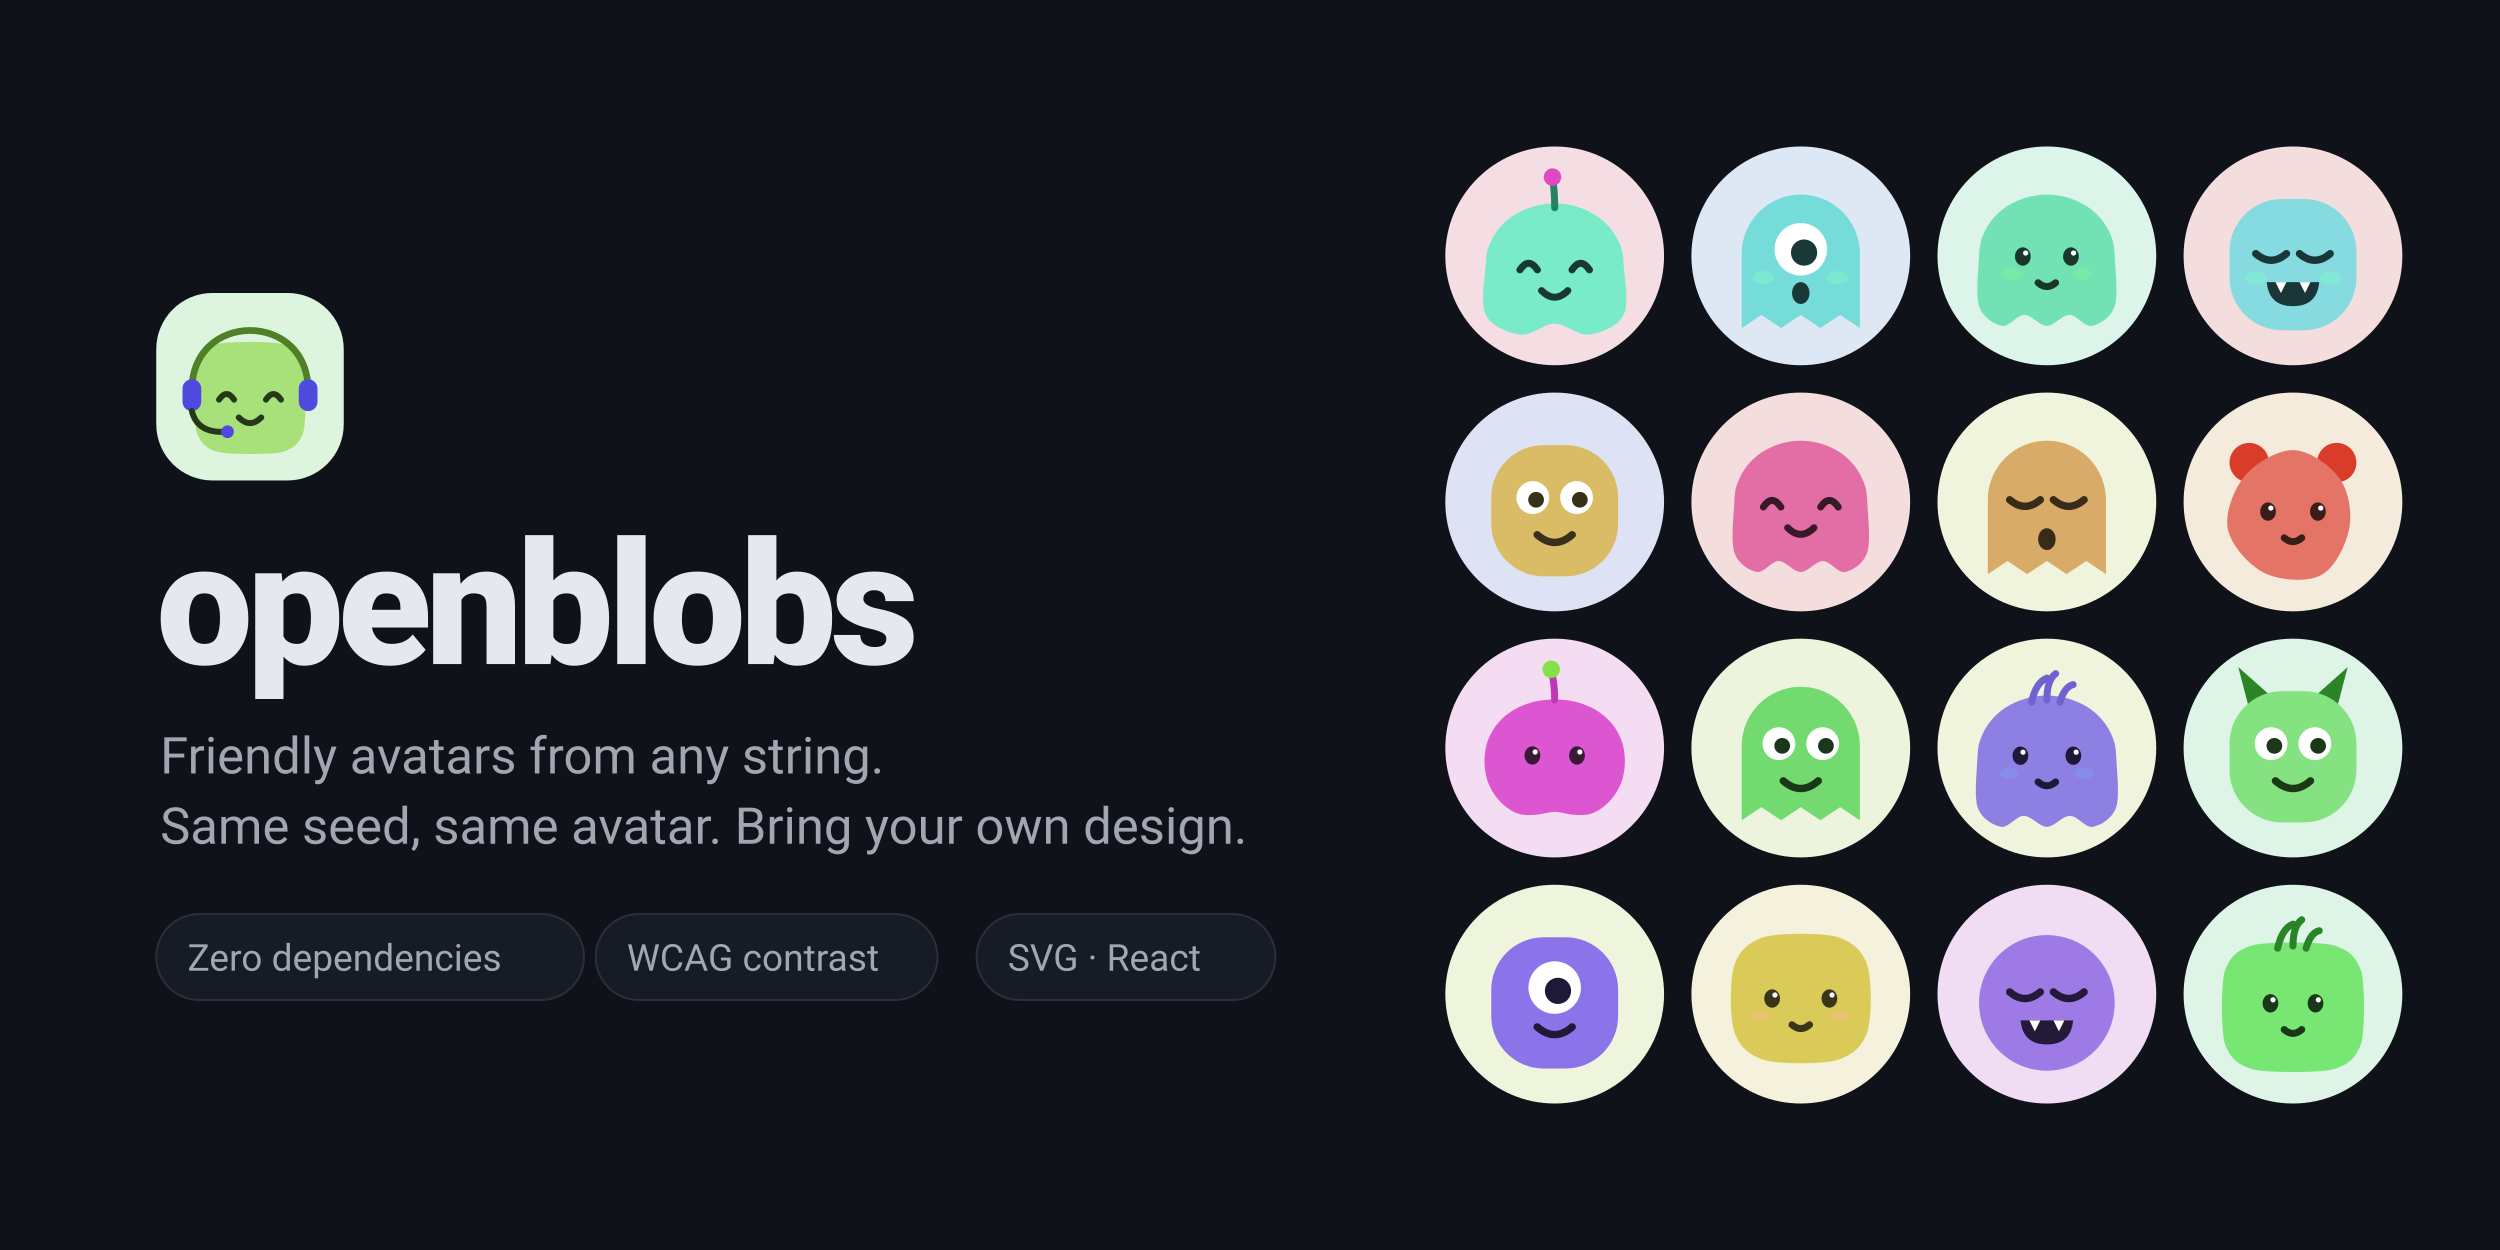
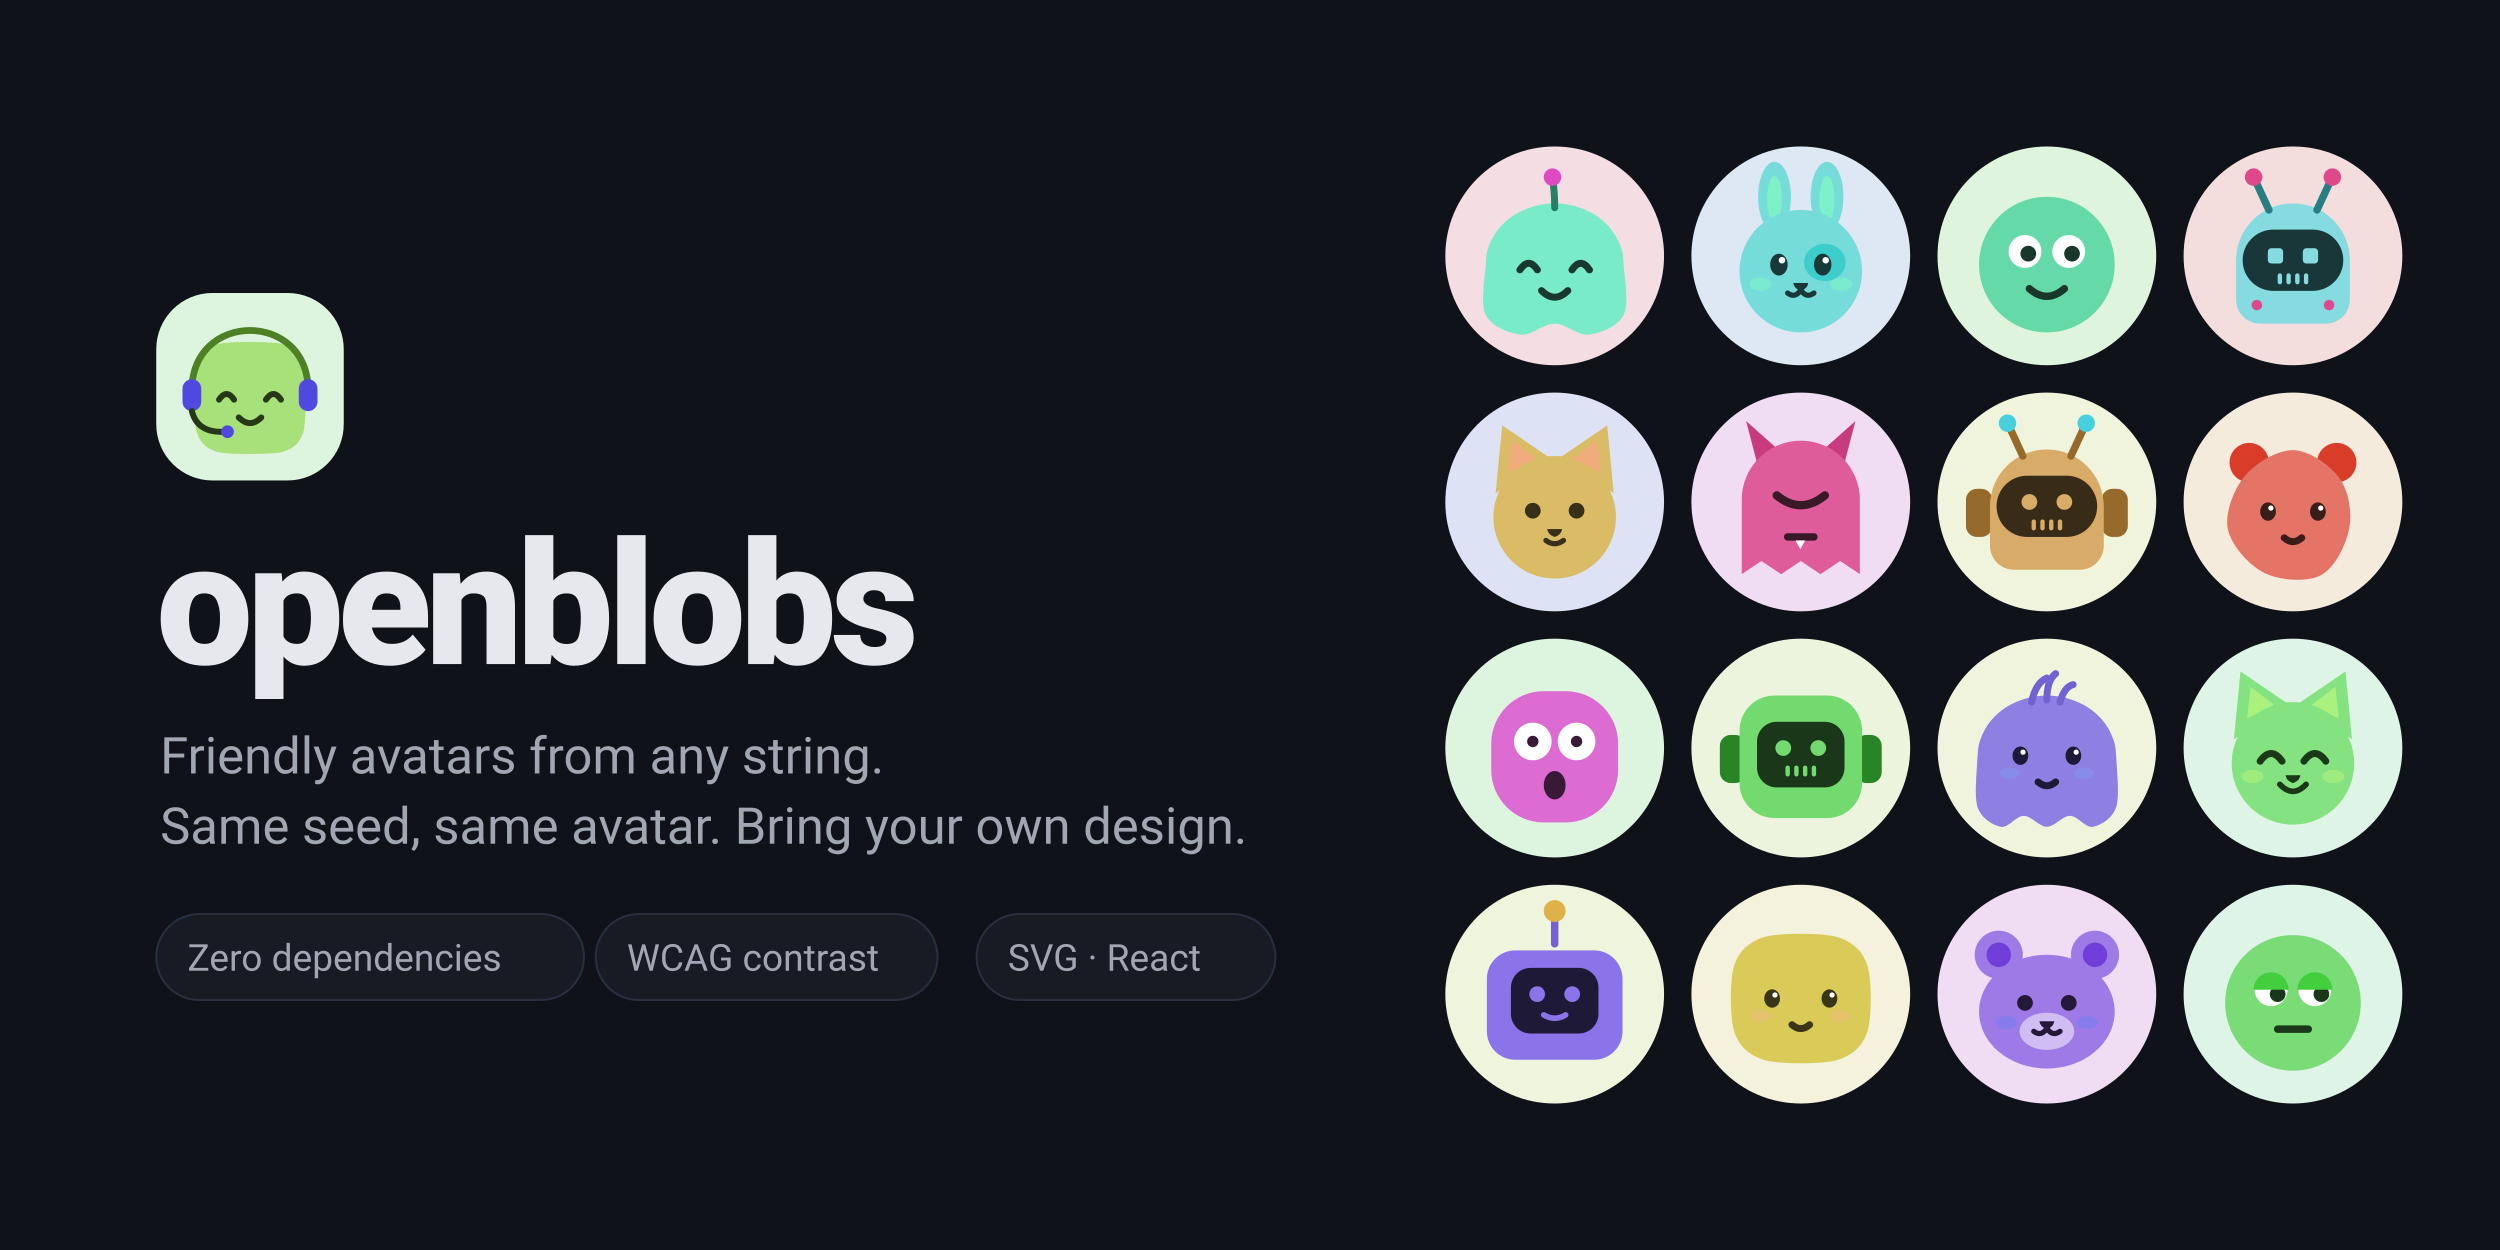
<svg xmlns="http://www.w3.org/2000/svg" viewBox="0 0 1280 640" width="1280" height="640">
  <rect width="1280" height="640" fill="#0f1219" />
  <svg x="80" y="150" viewBox="0 0 100 100" width="96" height="96" aria-hidden="true">
    <rect width="100" height="100" rx="30" fill="#ddf4de" />
    <path d="M79.7 56C79.7 60.8 79.5 67 79.1 70.4C78.8 73.8 78.2 74.8 77.5 76.6C76.7 78.3 75.8 79.6 74.6 80.8C73.4 82 72.1 82.9 70.4 83.6C68.7 84.4 67.7 84.9 64.3 85.3C60.9 85.7 54.8 85.9 50 85.9C45.2 85.9 39.1 85.7 35.7 85.3C32.3 84.9 31.3 84.4 29.6 83.6C27.9 82.9 26.6 82 25.4 80.8C24.2 79.6 23.3 78.3 22.5 76.6C21.8 74.8 21.2 73.8 20.9 70.4C20.5 67 20.3 60.8 20.3 56C20.3 51.2 20.5 45 20.9 41.6C21.2 38.2 21.8 37.2 22.5 35.4C23.3 33.7 24.2 32.4 25.4 31.2C26.6 30 27.9 29.1 29.6 28.4C31.3 27.6 32.3 27.1 35.7 26.7C39.1 26.3 45.2 26.1 50 26.1C54.8 26.1 60.9 26.3 64.3 26.7C67.7 27.1 68.7 27.6 70.4 28.4C72.1 29.1 73.4 30 74.6 31.2C75.8 32.4 76.7 33.7 77.5 35.4C78.2 37.2 78.8 38.2 79.1 41.6C79.5 45 79.7 51.2 79.7 56Z" fill="#a8e179" />
    <path d="M19 53 C18 9 82 9 81 53" stroke="#4e8025" stroke-width="3.6" fill="none" />
    <rect x="14" y="46" width="10" height="17" rx="5" fill="#5049df" />
    <rect x="76" y="46" width="10" height="17" rx="5" fill="#5049df" />
    <path d="M19 63 Q22 75 37 74" stroke="#273819" stroke-width="3.2" stroke-linecap="round" stroke-linejoin="round" fill="none" />
    <circle cx="38" cy="74" r="3.4" fill="#5049df" />
    <path d="M33.5 56.9 q4 -6 8 0 M58.5 56.9 q4 -6 8 0" stroke="#273819" stroke-width="3.2" stroke-linecap="round" stroke-linejoin="round" fill="none" />
    <path d="M44 66.4 q6 6 12 0" stroke="#273819" stroke-width="3.2" stroke-linecap="round" stroke-linejoin="round" fill="none" />
  </svg>
  <text x="80" y="340" font-size="88" fill="#e6e8ee" font-family="system-ui, -apple-system, 'Segoe UI', Roboto, sans-serif" font-weight="800" letter-spacing="-3">openblobs</text>
  <text x="82" y="396" font-size="26" fill="#a0a7b3" font-family="system-ui, -apple-system, 'Segoe UI', Roboto, sans-serif">Friendly avatars from any string.</text>
  <text x="82" y="432" font-size="26" fill="#a0a7b3" font-family="system-ui, -apple-system, 'Segoe UI', Roboto, sans-serif">Same seed, same avatar. Bring your own design.</text>
  <g transform="translate(80 468)">
    <rect width="219" height="44" rx="22" fill="#171b24" stroke="#283040" />
    <text x="16" y="29" font-size="19" fill="#a0a7b3" font-family="system-ui, -apple-system, 'Segoe UI', Roboto, sans-serif">Zero dependencies</text>
  </g>
  <g transform="translate(305 468)">
    <rect width="175" height="44" rx="22" fill="#171b24" stroke="#283040" />
    <text x="16" y="29" font-size="19" fill="#a0a7b3" font-family="system-ui, -apple-system, 'Segoe UI', Roboto, sans-serif">WCAG contrast</text>
  </g>
  <g transform="translate(500 468)">
    <rect width="153" height="44" rx="22" fill="#171b24" stroke="#283040" />
    <text x="16" y="29" font-size="19" fill="#a0a7b3" font-family="system-ui, -apple-system, 'Segoe UI', Roboto, sans-serif">SVG · React</text>
  </g>
  <svg x="740" y="75" viewBox="0 0 100 100" width="112" height="112" aria-hidden="true">
    <circle cx="50" cy="50" r="50" fill="#f4dde3" />
    <path d="M18.5 54C18.7 48.7 19 48.1 20 45.3C21 42.6 22.6 39.9 24.5 37.5C26.4 35.2 28.8 33 31.5 31.3C34.1 29.7 37.2 28.3 40.3 27.4C43.3 26.5 46.8 26 50 26C53.2 26 56.7 26.5 59.7 27.4C62.8 28.3 65.9 29.7 68.5 31.3C71.2 33 73.6 35.2 75.5 37.5C77.4 39.9 79 42.6 80 45.3C81 48.1 81.3 48.7 81.5 54C81.8 59.3 84.2 71.7 81.5 77C78.9 82.3 71 85.3 65.8 86C60.5 86.7 55.3 81 50 81C44.7 81 39.5 86.7 34.2 86C29 85.3 21.1 82.3 18.5 77C15.8 71.7 18.2 59.3 18.5 54Z" fill="#7aebc9" />
    <path d="M50 28 Q50 20 49 15" stroke="#258165" stroke-width="3.2" stroke-linecap="round" stroke-linejoin="round" fill="none" />
    <circle cx="49" cy="14" r="4" fill="#df49c1" />
    <path d="M34.1 56.4 q4 -6 8 0 M57.9 56.4 q4 -6 8 0" stroke="#19382f" stroke-width="3.2" stroke-linecap="round" stroke-linejoin="round" fill="none" />
    <path d="M44 65.9 q6 6 12 0" stroke="#19382f" stroke-width="3.2" stroke-linecap="round" stroke-linejoin="round" fill="none" />
  </svg>
  <svg x="866" y="75" viewBox="0 0 100 100" width="112" height="112" aria-hidden="true">
    <circle cx="50" cy="50" r="50" fill="#dde8f4" />
-     <path d="M23 83V49a27 27 0 0 1 54 0v34l-9-6-9 6-9-6-9 6-9-6z" fill="#76dcda" />
-     <circle cx="50" cy="47" r="12" fill="#fff" />
-     <circle cx="51.5" cy="48.5" r="6" fill="#193838" />
-     <ellipse cx="50" cy="67" rx="4" ry="5" fill="#193838" />
-     <ellipse cx="33" cy="60" rx="5" ry="3" fill="#7ef1c9" opacity=".6" />
-     <ellipse cx="67" cy="60" rx="5" ry="3" fill="#7ef1c9" opacity=".6" />
+     <ellipse cx="38" cy="23" rx="7.5" ry="16" fill="#76dcda" />
+     <ellipse cx="62" cy="23" rx="7.5" ry="16" fill="#76dcda" />
+     <ellipse cx="38" cy="24" rx="3.4" ry="10.5" fill="#7ef1c9" />
+     <ellipse cx="62" cy="24" rx="3.4" ry="10.5" fill="#7ef1c9" />
+     <circle cx="50" cy="57" r="28" fill="#76dcda" />
+     <ellipse cx="61" cy="53" rx="9.5" ry="8.5" fill="#3dcecb" />
+     <ellipse cx="40" cy="54" rx="4" ry="5" fill="#193838" />
+     <ellipse cx="60" cy="54" rx="4" ry="5" fill="#193838" />
+     <circle cx="41.4" cy="52" r="1.5" fill="#fff" />
+     <circle cx="61.4" cy="52" r="1.5" fill="#fff" />
+     <path d="M46.6 62.4h6.8q-.4 2.6-3.4 3.6-3-1-3.4-3.6z" fill="#193838" />
+     <path d="M50 65.6q-2.6 4-6 1.4M50 65.6q2.6 4 6 1.4" stroke="#193838" stroke-width="2.4" stroke-linecap="round" stroke-linejoin="round" fill="none" />
+     <ellipse cx="31.5" cy="63" rx="5" ry="3" fill="#7ef1c9" opacity=".7" />
+     <ellipse cx="68.5" cy="63" rx="5" ry="3" fill="#7ef1c9" opacity=".7" />
  </svg>
  <svg x="992" y="75" viewBox="0 0 100 100" width="112" height="112" aria-hidden="true">
-     <circle cx="50" cy="50" r="50" fill="#ddf4ea" />
-     <path d="M19 50C19.3 44.7 19.6 44.1 20.5 41.3C21.5 38.6 23.1 35.9 24.9 33.5C26.8 31.2 29.2 29 31.8 27.3C34.4 25.7 37.4 24.3 40.4 23.4C43.5 22.5 46.8 22 50 22C53.2 22 56.5 22.5 59.6 23.4C62.6 24.3 65.6 25.7 68.2 27.3C70.8 29 73.2 31.2 75.1 33.5C76.9 35.9 78.5 38.6 79.5 41.3C80.4 44.1 80.7 44.7 81 50C81.2 55.3 82.7 67.7 81 73C79.2 78.3 74.1 81.3 70.6 82C67.2 82.7 63.8 77 60.3 77C56.9 77 53.4 82 50 82C46.6 82 43.1 77 39.7 77C36.2 77 32.8 82.7 29.4 82C25.9 81.3 20.8 78.3 19 73C17.3 67.7 18.8 55.3 19 50Z" fill="#72e1b3" />
-     <ellipse cx="34" cy="58.3" rx="4.5" ry="2.6" fill="#7ef19b" opacity=".55" />
-     <ellipse cx="66" cy="58.3" rx="4.5" ry="2.6" fill="#7ef19b" opacity=".55" />
-     <ellipse cx="39" cy="50.3" rx="3.6" ry="4.2" fill="#19382b" />
-     <circle cx="40.3" cy="48.7" r="1.2" fill="#fff" />
-     <ellipse cx="61" cy="50.3" rx="3.6" ry="4.2" fill="#19382b" />
-     <circle cx="62.2" cy="48.7" r="1.2" fill="#fff" />
-     <path d="M46 62.3 q4 3.5 8 0" stroke="#19382b" stroke-width="3.2" stroke-linecap="round" stroke-linejoin="round" fill="none" />
+     <circle cx="50" cy="50" r="50" fill="#def4dd" />
+     <circle cx="50" cy="54" r="31" fill="#66d9a9" />
+     <circle cx="40" cy="48" r="7.5" fill="#fff" />
+     <circle cx="60" cy="48" r="7.5" fill="#fff" />
+     <circle cx="41.5" cy="49" r="3.6" fill="#19382b" />
+     <circle cx="61.5" cy="49" r="3.6" fill="#19382b" />
+     <path d="M42 65q8 7 16 0" stroke="#19382b" stroke-width="3.4" stroke-linecap="round" stroke-linejoin="round" fill="none" />
  </svg>
  <svg x="1118" y="75" viewBox="0 0 100 100" width="112" height="112" aria-hidden="true">
    <circle cx="50" cy="50" r="50" fill="#f4dedd" />
-     <rect x="21" y="24" width="58" height="60" rx="24" fill="#85dbdf" />
-     <path d="M33 49q7 6 14 0M53 49q7 6 14 0" stroke="#193738" stroke-width="3.4" stroke-linecap="round" fill="none" />
-     <path d="M38 62h24q-1 11-12 11T38 62z" fill="#193738" />
-     <path d="M42 62l2.5 5 2.5-5zM53 62l2.5 5 2.5-5z" fill="#fff" />
-     <ellipse cx="33" cy="60" rx="5" ry="3" fill="#7ef1d0" opacity=".6" />
-     <ellipse cx="67" cy="60" rx="5" ry="3" fill="#7ef1d0" opacity=".6" />
+     <path d="M24 52a26 26 0 0 1 52 0v18a11 11 0 0 1-11 11H35a11 11 0 0 1-11-11z" fill="#85dbdf" />
+     <path d="M39 29 33 16M61 29l6-13" stroke="#267e83" stroke-width="3.4" stroke-linecap="round" />
+     <circle cx="32" cy="14" r="4" fill="#df498c" />
+     <circle cx="68" cy="14" r="4" fill="#df498c" />
+     <rect x="27" y="38" width="46" height="28" rx="14" fill="#193738" />
+     <rect x="38.5" y="46.5" width="7" height="7" rx="1.6" fill="#85dbdf" />
+     <rect x="54.5" y="46.5" width="7" height="7" rx="1.6" fill="#85dbdf" />
+     <path d="M44 59v3M48 59v3M52 59v3M56 59v3" stroke="#85dbdf" stroke-width="2" stroke-linecap="round" stroke-linejoin="round" fill="none" />
+     <circle cx="33.5" cy="72.5" r="2.4" fill="#df498c" />
+     <circle cx="66.5" cy="72.5" r="2.4" fill="#df498c" />
  </svg>
  <svg x="740" y="201" viewBox="0 0 100 100" width="112" height="112" aria-hidden="true">
    <circle cx="50" cy="50" r="50" fill="#dde3f4" />
-     <rect x="21" y="24" width="58" height="60" rx="24" fill="#dabb66" />
-     <circle cx="40" cy="48" r="7.5" fill="#fff" />
-     <circle cx="60" cy="48" r="7.5" fill="#fff" />
-     <circle cx="41.5" cy="49" r="3.6" fill="#383019" />
-     <circle cx="61.5" cy="49" r="3.6" fill="#383019" />
-     <path d="M42 65q8 7 16 0" stroke="#383019" stroke-width="3.4" stroke-linecap="round" fill="none" />
+     <path d="M23 46 26 15l22 15zM77 46l-3-31-22 15z" fill="#dabb66" />
+     <path d="M29 36.5l1.6-14.5 11 8.4zM71 36.5 69.4 22l-11 8.4z" fill="#f1ac7e" />
+     <circle cx="50" cy="57" r="28" fill="#dabb66" />
+     <circle cx="40" cy="54" r="3.6" fill="#383019" />
+     <circle cx="60" cy="54" r="3.6" fill="#383019" />
+     <path d="M46.6 62.4h6.8q-.4 2.6-3.4 3.6-3-1-3.4-3.6z" fill="#383019" />
+     <path d="M46 67.6q4 3 8 0" stroke="#383019" stroke-width="2.4" stroke-linecap="round" stroke-linejoin="round" fill="none" />
  </svg>
  <svg x="866" y="201" viewBox="0 0 100 100" width="112" height="112" aria-hidden="true">
-     <circle cx="50" cy="50" r="50" fill="#f4dddd" />
-     <path d="M19.6 50C19.9 44.7 20.1 44.1 21.1 41.3C22.1 38.6 23.6 35.9 25.4 33.5C27.3 31.2 29.6 29 32.1 27.3C34.7 25.7 37.6 24.3 40.6 23.4C43.6 22.5 46.9 22 50 22C53.1 22 56.4 22.5 59.4 23.4C62.4 24.3 65.3 25.7 67.9 27.3C70.4 29 72.7 31.2 74.6 33.5C76.4 35.9 77.9 38.6 78.9 41.3C79.9 44.1 80.1 44.7 80.4 50C80.6 55.3 82.1 67.7 80.4 73C78.7 78.3 73.6 81.3 70.3 82C66.9 82.7 63.5 77 60.1 77C56.8 77 53.4 82 50 82C46.6 82 43.2 77 39.9 77C36.5 77 33.1 82.7 29.7 82C26.4 81.3 21.3 78.3 19.6 73C17.9 67.7 19.4 55.3 19.6 50Z" fill="#e36ea6" />
-     <path d="M32.9 52.3 q4 -6 8 0 M59.1 52.3 q4 -6 8 0" stroke="#381928" stroke-width="3.2" stroke-linecap="round" stroke-linejoin="round" fill="none" />
-     <path d="M44 61.8 q6 6 12 0" stroke="#381928" stroke-width="3.2" stroke-linecap="round" stroke-linejoin="round" fill="none" />
+     <circle cx="50" cy="50" r="50" fill="#f0ddf4" />
+     <path d="M31 36 25 13 43 29zM69 36l6-23-18 16z" fill="#c73c7f" />
+     <path d="M23 83V49a27 27 0 0 1 54 0v34l-9-6-9 6-9-6-9 6-9-6z" fill="#df5c9b" />
+     <path d="M39 47q11 9 22 0" stroke="#381928" stroke-width="3.8" stroke-linecap="round" stroke-linejoin="round" fill="none" />
+     <path d="M44 66h12" stroke="#381928" stroke-width="3.4" stroke-linecap="round" stroke-linejoin="round" fill="none" />
+     <path d="M47.6 67.6l2.2 4 2.2-4z" fill="#fff" />
  </svg>
  <svg x="992" y="201" viewBox="0 0 100 100" width="112" height="112" aria-hidden="true">
    <circle cx="50" cy="50" r="50" fill="#f1f4dd" />
-     <path d="M23 83V49a27 27 0 0 1 54 0v34l-9-6-9 6-9-6-9 6-9-6z" fill="#d8ab68" />
-     <path d="M33 49q7 6 14 0M53 49q7 6 14 0" stroke="#382c19" stroke-width="3.4" stroke-linecap="round" fill="none" />
-     <ellipse cx="50" cy="67" rx="4" ry="5" fill="#382c19" />
+     <rect x="13" y="44" width="12" height="22" rx="5" fill="#956a2b" />
+     <rect x="75" y="44" width="12" height="22" rx="5" fill="#956a2b" />
+     <path d="M24 52a26 26 0 0 1 52 0v18a11 11 0 0 1-11 11H35a11 11 0 0 1-11-11z" fill="#d8ab68" />
+     <path d="M39 29 33 16M61 29l6-13" stroke="#956a2b" stroke-width="3.4" stroke-linecap="round" />
+     <circle cx="32" cy="14" r="4" fill="#49d0df" />
+     <circle cx="68" cy="14" r="4" fill="#49d0df" />
+     <rect x="27" y="38" width="46" height="28" rx="14" fill="#382c19" />
+     <circle cx="42" cy="50" r="3.6" fill="#d8ab68" />
+     <circle cx="58" cy="50" r="3.6" fill="#d8ab68" />
+     <path d="M44 59v3M48 59v3M52 59v3M56 59v3" stroke="#d8ab68" stroke-width="2" stroke-linecap="round" stroke-linejoin="round" fill="none" />
  </svg>
  <svg x="1118" y="201" viewBox="0 0 100 100" width="112" height="112" aria-hidden="true">
    <circle cx="50" cy="50" r="50" fill="#f4ebdd" />
    <circle cx="30" cy="32" r="9" fill="#d93d29" />
    <circle cx="70" cy="32" r="9" fill="#d93d29" />
    <path d="M20.2 62.3C18.8 54.9 23 44 28.1 38C33.1 32 43.2 26.1 50.4 26.3C57.7 26.6 67.2 33.4 71.4 39.4C75.6 45.4 77.1 54.9 75.7 62.3C74.2 69.6 69.2 80.2 62.7 83.5C56.3 86.9 43.9 85.9 36.8 82.4C29.7 78.8 21.7 69.7 20.2 62.3Z" fill="#e37466" />
    <ellipse cx="38.6" cy="54.4" rx="3.6" ry="4.2" fill="#381d19" />
    <circle cx="39.9" cy="52.8" r="1.2" fill="#fff" />
    <ellipse cx="61.4" cy="54.4" rx="3.6" ry="4.2" fill="#381d19" />
    <circle cx="62.7" cy="52.8" r="1.2" fill="#fff" />
    <path d="M46 66.4 q4 3.5 8 0" stroke="#381d19" stroke-width="3.2" stroke-linecap="round" stroke-linejoin="round" fill="none" />
  </svg>
  <svg x="740" y="327" viewBox="0 0 100 100" width="112" height="112" aria-hidden="true">
-     <circle cx="50" cy="50" r="50" fill="#f4ddf2" />
-     <path d="M82.1 56C82.1 58.6 81.7 61.3 81.1 63.8C80.4 66.2 79.3 68.5 78 70.6C76.7 72.6 75 74.6 73.1 76.2C71.2 77.8 69 79.3 66.6 80C64.2 80.8 61.6 80.7 58.9 80.5C56.1 80.4 53 79.2 50 79.2C47 79.2 43.9 80.4 41.1 80.5C38.4 80.7 35.8 80.8 33.4 80C31 79.3 28.8 77.8 26.9 76.2C25 74.6 23.3 72.6 22 70.6C20.7 68.5 19.6 66.2 18.9 63.8C18.3 61.3 17.9 58.6 17.9 56C17.9 53.4 18.3 50.7 18.9 48.2C19.6 45.8 20.7 43.5 22 41.4C23.3 39.4 25 37.4 26.9 35.7C28.8 34.1 31 32.6 33.4 31.4C35.8 30.3 38.4 29.3 41.1 28.7C43.9 28.1 47 27.8 50 27.8C53 27.8 56.1 28.1 58.9 28.7C61.6 29.3 64.2 30.3 66.6 31.4C69 32.6 71.2 34.1 73.1 35.7C75 37.4 76.7 39.4 78 41.4C79.3 43.5 80.4 45.8 81.1 48.2C81.7 50.7 82.1 53.4 82.1 56Z" fill="#dd56d1" />
-     <path d="M50 28 Q50 20 48.4 15" stroke="#be37b3" stroke-width="3.2" stroke-linecap="round" stroke-linejoin="round" fill="none" />
-     <circle cx="48.4" cy="14" r="4" fill="#87df49" />
-     <ellipse cx="39.8" cy="53.4" rx="3.6" ry="4.2" fill="#381936" />
-     <circle cx="41.1" cy="51.8" r="1.2" fill="#fff" />
-     <ellipse cx="60.2" cy="53.4" rx="3.6" ry="4.2" fill="#381936" />
-     <circle cx="61.5" cy="51.8" r="1.2" fill="#fff" />
+     <circle cx="50" cy="50" r="50" fill="#ddf4de" />
+     <rect x="21" y="24" width="58" height="60" rx="24" fill="#dc6bd2" />
+     <circle cx="40" cy="47" r="8.6" fill="#fff" />
+     <circle cx="60" cy="47" r="8.6" fill="#fff" />
+     <circle cx="40" cy="47" r="2.6" fill="#381936" />
+     <circle cx="60" cy="47" r="2.6" fill="#381936" />
+     <ellipse cx="50" cy="67" rx="5" ry="6.5" fill="#381936" />
  </svg>
  <svg x="866" y="327" viewBox="0 0 100 100" width="112" height="112" aria-hidden="true">
    <circle cx="50" cy="50" r="50" fill="#edf4dd" />
-     <path d="M23 83V49a27 27 0 0 1 54 0v34l-9-6-9 6-9-6-9 6-9-6z" fill="#72da6f" />
-     <circle cx="40" cy="48" r="7.5" fill="#fff" />
-     <circle cx="60" cy="48" r="7.5" fill="#fff" />
-     <circle cx="41.5" cy="49" r="3.6" fill="#1a3819" />
-     <circle cx="61.5" cy="49" r="3.6" fill="#1a3819" />
-     <path d="M42 65q8 7 16 0" stroke="#1a3819" stroke-width="3.4" stroke-linecap="round" fill="none" />
+     <rect x="13" y="44" width="12" height="22" rx="5" fill="#298426" />
+     <rect x="75" y="44" width="12" height="22" rx="5" fill="#298426" />
+     <rect x="22" y="26" width="56" height="56" rx="16" fill="#72da6f" />
+     <rect x="30" y="38" width="40" height="30" rx="9" fill="#1a3819" />
+     <circle cx="42" cy="50" r="3.6" fill="#72da6f" />
+     <circle cx="58" cy="50" r="3.6" fill="#72da6f" />
+     <path d="M44 59v3M48 59v3M52 59v3M56 59v3" stroke="#72da6f" stroke-width="2" stroke-linecap="round" stroke-linejoin="round" fill="none" />
  </svg>
  <svg x="992" y="327" viewBox="0 0 100 100" width="112" height="112" aria-hidden="true">
    <circle cx="50" cy="50" r="50" fill="#f0f4dd" />
    <path d="M18.3 54C18.6 48.7 18.9 48.1 19.9 45.3C20.9 42.6 22.4 39.9 24.4 37.5C26.3 35.2 28.7 33 31.4 31.3C34 29.7 37.1 28.3 40.2 27.4C43.3 26.5 46.7 26 50 26C53.3 26 56.7 26.5 59.8 27.4C62.9 28.3 66 29.7 68.6 31.3C71.3 33 73.7 35.2 75.6 37.5C77.6 39.9 79.1 42.6 80.1 45.3C81.1 48.1 81.4 48.7 81.7 54C81.9 59.3 83.4 71.7 81.7 77C79.9 82.3 74.6 85.3 71.1 86C67.6 86.7 64.1 81 60.6 81C57 81 53.5 86 50 86C46.5 86 43 81 39.4 81C35.9 81 32.4 86.7 28.9 86C25.4 85.3 20.1 82.3 18.3 77C16.6 71.7 18.1 59.3 18.3 54Z" fill="#8d80e2" />
    <path d="M43 29 q2 -9 7 -11 M50 28 q0 -9 4 -12 M56 29 q2 -7 6 -8" stroke="#7162d2" stroke-width="3.2" stroke-linecap="round" stroke-linejoin="round" fill="none" />
    <ellipse cx="32.9" cy="61.5" rx="4.5" ry="2.6" fill="#7e95f1" opacity=".55" />
    <ellipse cx="67.1" cy="61.5" rx="4.5" ry="2.6" fill="#7e95f1" opacity=".55" />
    <ellipse cx="37.9" cy="53.5" rx="3.6" ry="4.2" fill="#1d1938" />
    <circle cx="39.1" cy="51.9" r="1.2" fill="#fff" />
    <ellipse cx="62.1" cy="53.5" rx="3.6" ry="4.2" fill="#1d1938" />
    <circle cx="63.4" cy="51.9" r="1.2" fill="#fff" />
    <path d="M46 65.5 q4 3.5 8 0" stroke="#1d1938" stroke-width="3.2" stroke-linecap="round" stroke-linejoin="round" fill="none" />
  </svg>
  <svg x="1118" y="327" viewBox="0 0 100 100" width="112" height="112" aria-hidden="true">
    <circle cx="50" cy="50" r="50" fill="#ddf4e7" />
-     <path d="M31 36 25 13 43 29zM69 36l6-23-18 16z" fill="#2b8426" />
-     <rect x="21" y="24" width="58" height="60" rx="24" fill="#85e280" />
-     <circle cx="40" cy="48" r="7.5" fill="#fff" />
-     <circle cx="60" cy="48" r="7.5" fill="#fff" />
-     <circle cx="41.5" cy="49" r="3.6" fill="#1b3819" />
-     <circle cx="61.5" cy="49" r="3.6" fill="#1b3819" />
-     <path d="M42 65q8 7 16 0" stroke="#1b3819" stroke-width="3.4" stroke-linecap="round" fill="none" />
+     <path d="M23 46 26 15l22 15zM77 46l-3-31-22 15z" fill="#85e280" />
+     <path d="M29 36.5l1.6-14.5 11 8.4zM71 36.5 69.4 22l-11 8.4z" fill="#aaf17e" />
+     <circle cx="50" cy="57" r="28" fill="#85e280" />
+     <path d="M35 56q5-7 10 0M55 56q5-7 10 0" stroke="#1b3819" stroke-width="3.2" stroke-linecap="round" stroke-linejoin="round" fill="none" />
+     <path d="M46.6 62.4h6.8q-.4 2.6-3.4 3.6-3-1-3.4-3.6z" fill="#1b3819" />
+     <path d="M44 66.6q6 6.4 12 0" stroke="#1b3819" stroke-width="2.6" stroke-linecap="round" stroke-linejoin="round" fill="none" />
+     <ellipse cx="31.5" cy="63" rx="5" ry="3" fill="#aaf17e" opacity=".7" />
+     <ellipse cx="68.5" cy="63" rx="5" ry="3" fill="#aaf17e" opacity=".7" />
  </svg>
  <svg x="740" y="453" viewBox="0 0 100 100" width="112" height="112" aria-hidden="true">
    <circle cx="50" cy="50" r="50" fill="#eff4dd" />
-     <rect x="21" y="24" width="58" height="60" rx="24" fill="#8b73e9" />
-     <circle cx="50" cy="47" r="12" fill="#fff" />
-     <circle cx="51.5" cy="48.5" r="6" fill="#1f1938" />
-     <path d="M42 65q8 7 16 0" stroke="#1f1938" stroke-width="3.4" stroke-linecap="round" fill="none" />
+     <rect x="19" y="30" width="62" height="50" rx="13" fill="#8b73e9" />
+     <path d="M50 27V15" stroke="#7761d1" stroke-width="3.4" stroke-linecap="round" />
+     <circle cx="50" cy="12" r="5" fill="#dfb249" />
+     <rect x="30" y="38" width="40" height="30" rx="9" fill="#1f1938" />
+     <circle cx="42" cy="50" r="3.6" fill="#8b73e9" />
+     <circle cx="58" cy="50" r="3.6" fill="#8b73e9" />
+     <path d="M45 59.5q5 3 10 0" stroke="#8b73e9" stroke-width="2.6" stroke-linecap="round" stroke-linejoin="round" fill="none" />
  </svg>
  <svg x="866" y="453" viewBox="0 0 100 100" width="112" height="112" aria-hidden="true">
    <circle cx="50" cy="50" r="50" fill="#f4f1dd" />
    <path d="M82 52C82 55.9 81.7 60.7 81.2 63.8C80.7 66.9 80 68.6 79 70.5C78 72.4 76.8 74 75.3 75.4C73.7 76.8 72 77.9 69.9 78.9C67.9 79.8 66.1 80.5 62.7 80.9C59.4 81.4 54.2 81.6 50 81.6C45.8 81.6 40.6 81.4 37.3 80.9C33.9 80.5 32.1 79.8 30.1 78.9C28 77.9 26.3 76.8 24.7 75.4C23.2 74 22 72.4 21 70.5C20 68.6 19.3 66.9 18.8 63.8C18.3 60.7 18 55.9 18 52C18 48.1 18.3 43.3 18.8 40.2C19.3 37.1 20 35.4 21 33.5C22 31.6 23.2 30 24.7 28.6C26.3 27.2 28 26.1 30.1 25.1C32.1 24.2 33.9 23.5 37.3 23.1C40.6 22.6 45.8 22.4 50 22.4C54.2 22.4 59.4 22.6 62.7 23.1C66.1 23.5 67.9 24.2 69.9 25.1C72 26.1 73.7 27.2 75.3 28.6C76.8 30 78 31.6 79 33.5C80 35.4 80.7 37.1 81.2 40.2C81.7 43.3 82 48.1 82 52Z" fill="#dacb59" />
    <ellipse cx="31.9" cy="60" rx="4.5" ry="2.6" fill="#f1bd7e" opacity=".55" />
    <ellipse cx="68.1" cy="60" rx="4.5" ry="2.6" fill="#f1bd7e" opacity=".55" />
    <ellipse cx="36.9" cy="52" rx="3.6" ry="4.2" fill="#383519" />
    <circle cx="38.2" cy="50.4" r="1.2" fill="#fff" />
    <ellipse cx="63.1" cy="52" rx="3.6" ry="4.2" fill="#383519" />
    <circle cx="64.3" cy="50.4" r="1.2" fill="#fff" />
    <path d="M46 64 q4 3.5 8 0" stroke="#383519" stroke-width="3.2" stroke-linecap="round" stroke-linejoin="round" fill="none" />
  </svg>
  <svg x="992" y="453" viewBox="0 0 100 100" width="112" height="112" aria-hidden="true">
    <circle cx="50" cy="50" r="50" fill="#f0ddf4" />
-     <circle cx="50" cy="54" r="31" fill="#9e7ae6" />
-     <path d="M33 49q7 6 14 0M53 49q7 6 14 0" stroke="#241938" stroke-width="3.4" stroke-linecap="round" fill="none" />
-     <path d="M38 62h24q-1 11-12 11T38 62z" fill="#241938" />
-     <path d="M42 62l2.5 5 2.5-5zM53 62l2.5 5 2.5-5z" fill="#fff" />
+     <circle cx="28" cy="32" r="11" fill="#9e7ae6" />
+     <circle cx="72" cy="32" r="11" fill="#9e7ae6" />
+     <circle cx="28" cy="32" r="5.6" fill="#723eda" />
+     <circle cx="72" cy="32" r="5.6" fill="#723eda" />
+     <ellipse cx="50" cy="58" rx="31" ry="26" fill="#9e7ae6" />
+     <ellipse cx="50" cy="67" rx="12.5" ry="8.5" fill="#fff" opacity=".5" />
+     <circle cx="40" cy="54" r="3.6" fill="#241938" />
+     <circle cx="60" cy="54" r="3.6" fill="#241938" />
+     <path d="M46.6 62.4h6.8q-.4 2.6-3.4 3.6-3-1-3.4-3.6z" fill="#241938" />
+     <path d="M50 65.6q-2.6 4-6 1.4M50 65.6q2.6 4 6 1.4" stroke="#241938" stroke-width="2.4" stroke-linecap="round" stroke-linejoin="round" fill="none" />
+     <ellipse cx="31.5" cy="63" rx="5" ry="3" fill="#7e7ef1" opacity=".7" />
+     <ellipse cx="68.5" cy="63" rx="5" ry="3" fill="#7e7ef1" opacity=".7" />
  </svg>
  <svg x="1118" y="453" viewBox="0 0 100 100" width="112" height="112" aria-hidden="true">
    <circle cx="50" cy="50" r="50" fill="#ddf4e7" />
-     <path d="M82.5 56C82.5 60.5 82.2 66.1 81.8 69.4C81.4 72.7 80.7 73.9 79.8 75.7C78.9 77.5 77.8 78.9 76.5 80.2C75.1 81.4 73.6 82.4 71.6 83.2C69.6 84 68.3 84.6 64.7 85C61.1 85.4 54.9 85.6 50 85.6C45.1 85.6 38.9 85.4 35.3 85C31.7 84.6 30.4 84 28.4 83.2C26.4 82.4 24.9 81.4 23.5 80.2C22.2 78.9 21.1 77.5 20.2 75.7C19.3 73.9 18.6 72.7 18.2 69.4C17.8 66.1 17.5 60.5 17.5 56C17.5 51.5 17.8 45.9 18.2 42.6C18.6 39.3 19.3 38.1 20.2 36.3C21.1 34.5 22.2 33.1 23.5 31.8C24.9 30.6 26.4 29.6 28.4 28.8C30.4 28 31.7 27.4 35.3 27C38.9 26.6 45.1 26.4 50 26.4C54.9 26.4 61.1 26.6 64.7 27C68.3 27.4 69.6 28 71.6 28.8C73.6 29.6 75.1 30.6 76.5 31.8C77.8 33.1 78.9 34.5 79.8 36.3C80.7 38.1 81.4 39.3 81.8 42.6C82.2 45.9 82.5 51.5 82.5 56Z" fill="#77e673" />
-     <path d="M43 29 q2 -9 7 -11 M50 28 q0 -9 4 -12 M56 29 q2 -7 6 -8" stroke="#298426" stroke-width="3.2" stroke-linecap="round" stroke-linejoin="round" fill="none" />
-     <ellipse cx="39.7" cy="54.2" rx="3.6" ry="4.2" fill="#1a3819" />
-     <circle cx="40.9" cy="52.6" r="1.2" fill="#fff" />
-     <ellipse cx="60.3" cy="54.2" rx="3.6" ry="4.2" fill="#1a3819" />
-     <circle cx="61.6" cy="52.6" r="1.2" fill="#fff" />
-     <path d="M46 66.2 q4 3.5 8 0" stroke="#1a3819" stroke-width="3.2" stroke-linecap="round" stroke-linejoin="round" fill="none" />
+     <circle cx="50" cy="54" r="31" fill="#7adc76" />
+     <circle cx="40" cy="48" r="7.5" fill="#fff" />
+     <circle cx="60" cy="48" r="7.5" fill="#fff" />
+     <circle cx="43" cy="50" r="3.6" fill="#1a3819" />
+     <circle cx="63" cy="50" r="3.6" fill="#1a3819" />
+     <path d="M32 48a8 8 0 0 1 16 0zM52 48a8 8 0 0 1 16 0z" fill="#42ce3d" />
+     <path d="M43 66h14" stroke="#1a3819" stroke-width="3.4" stroke-linecap="round" stroke-linejoin="round" fill="none" />
  </svg>
</svg>
